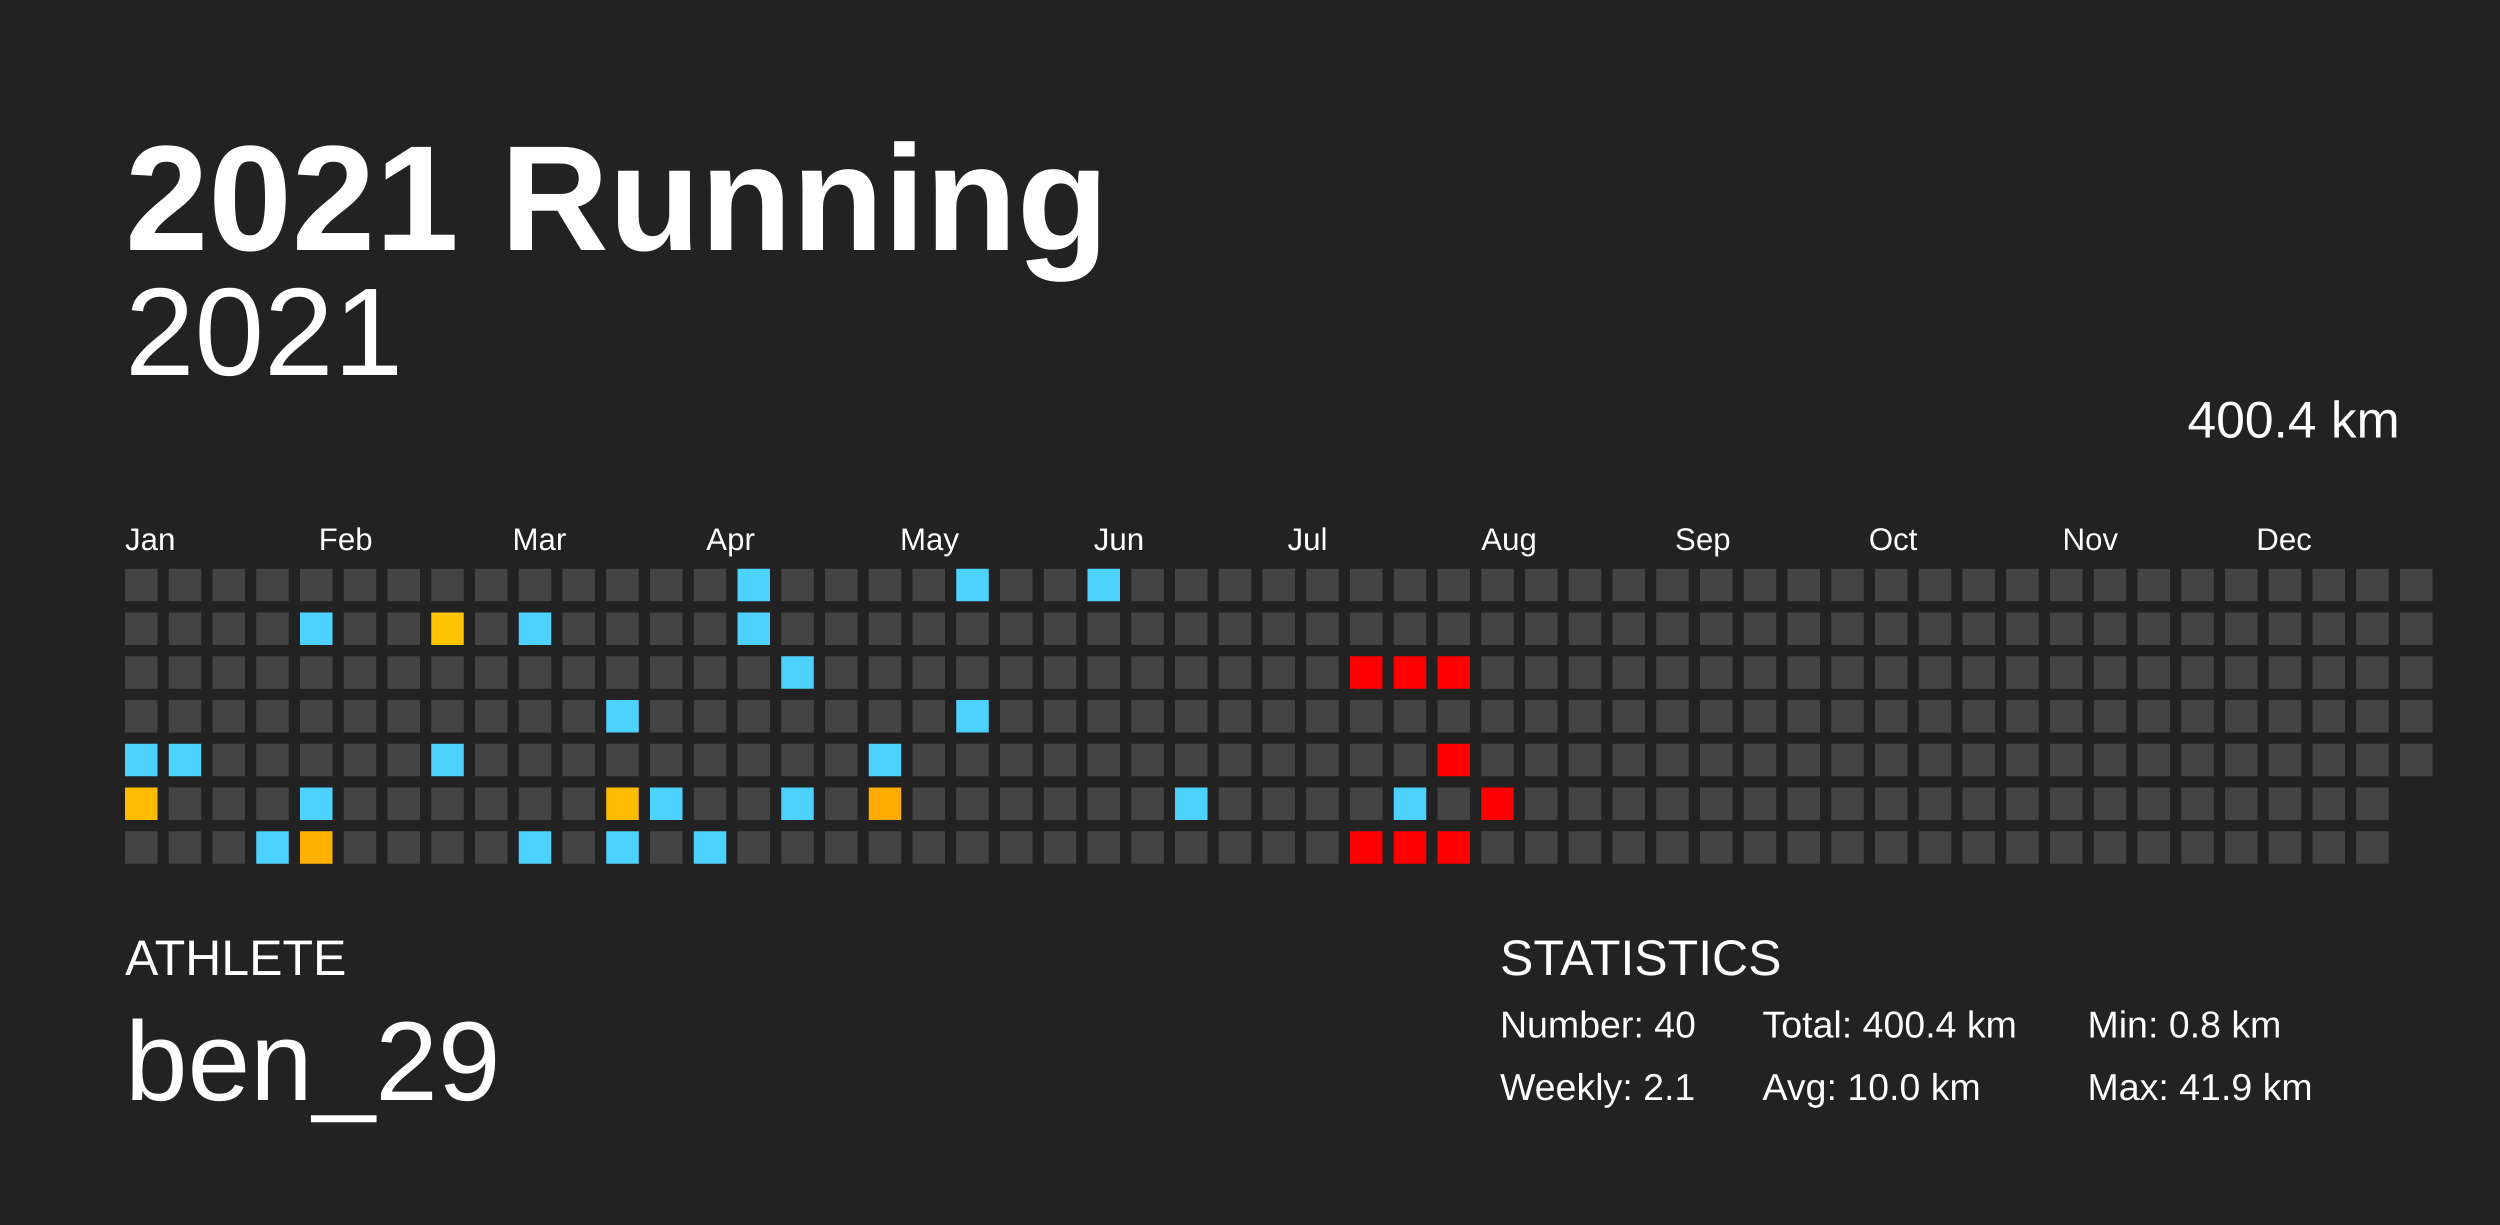
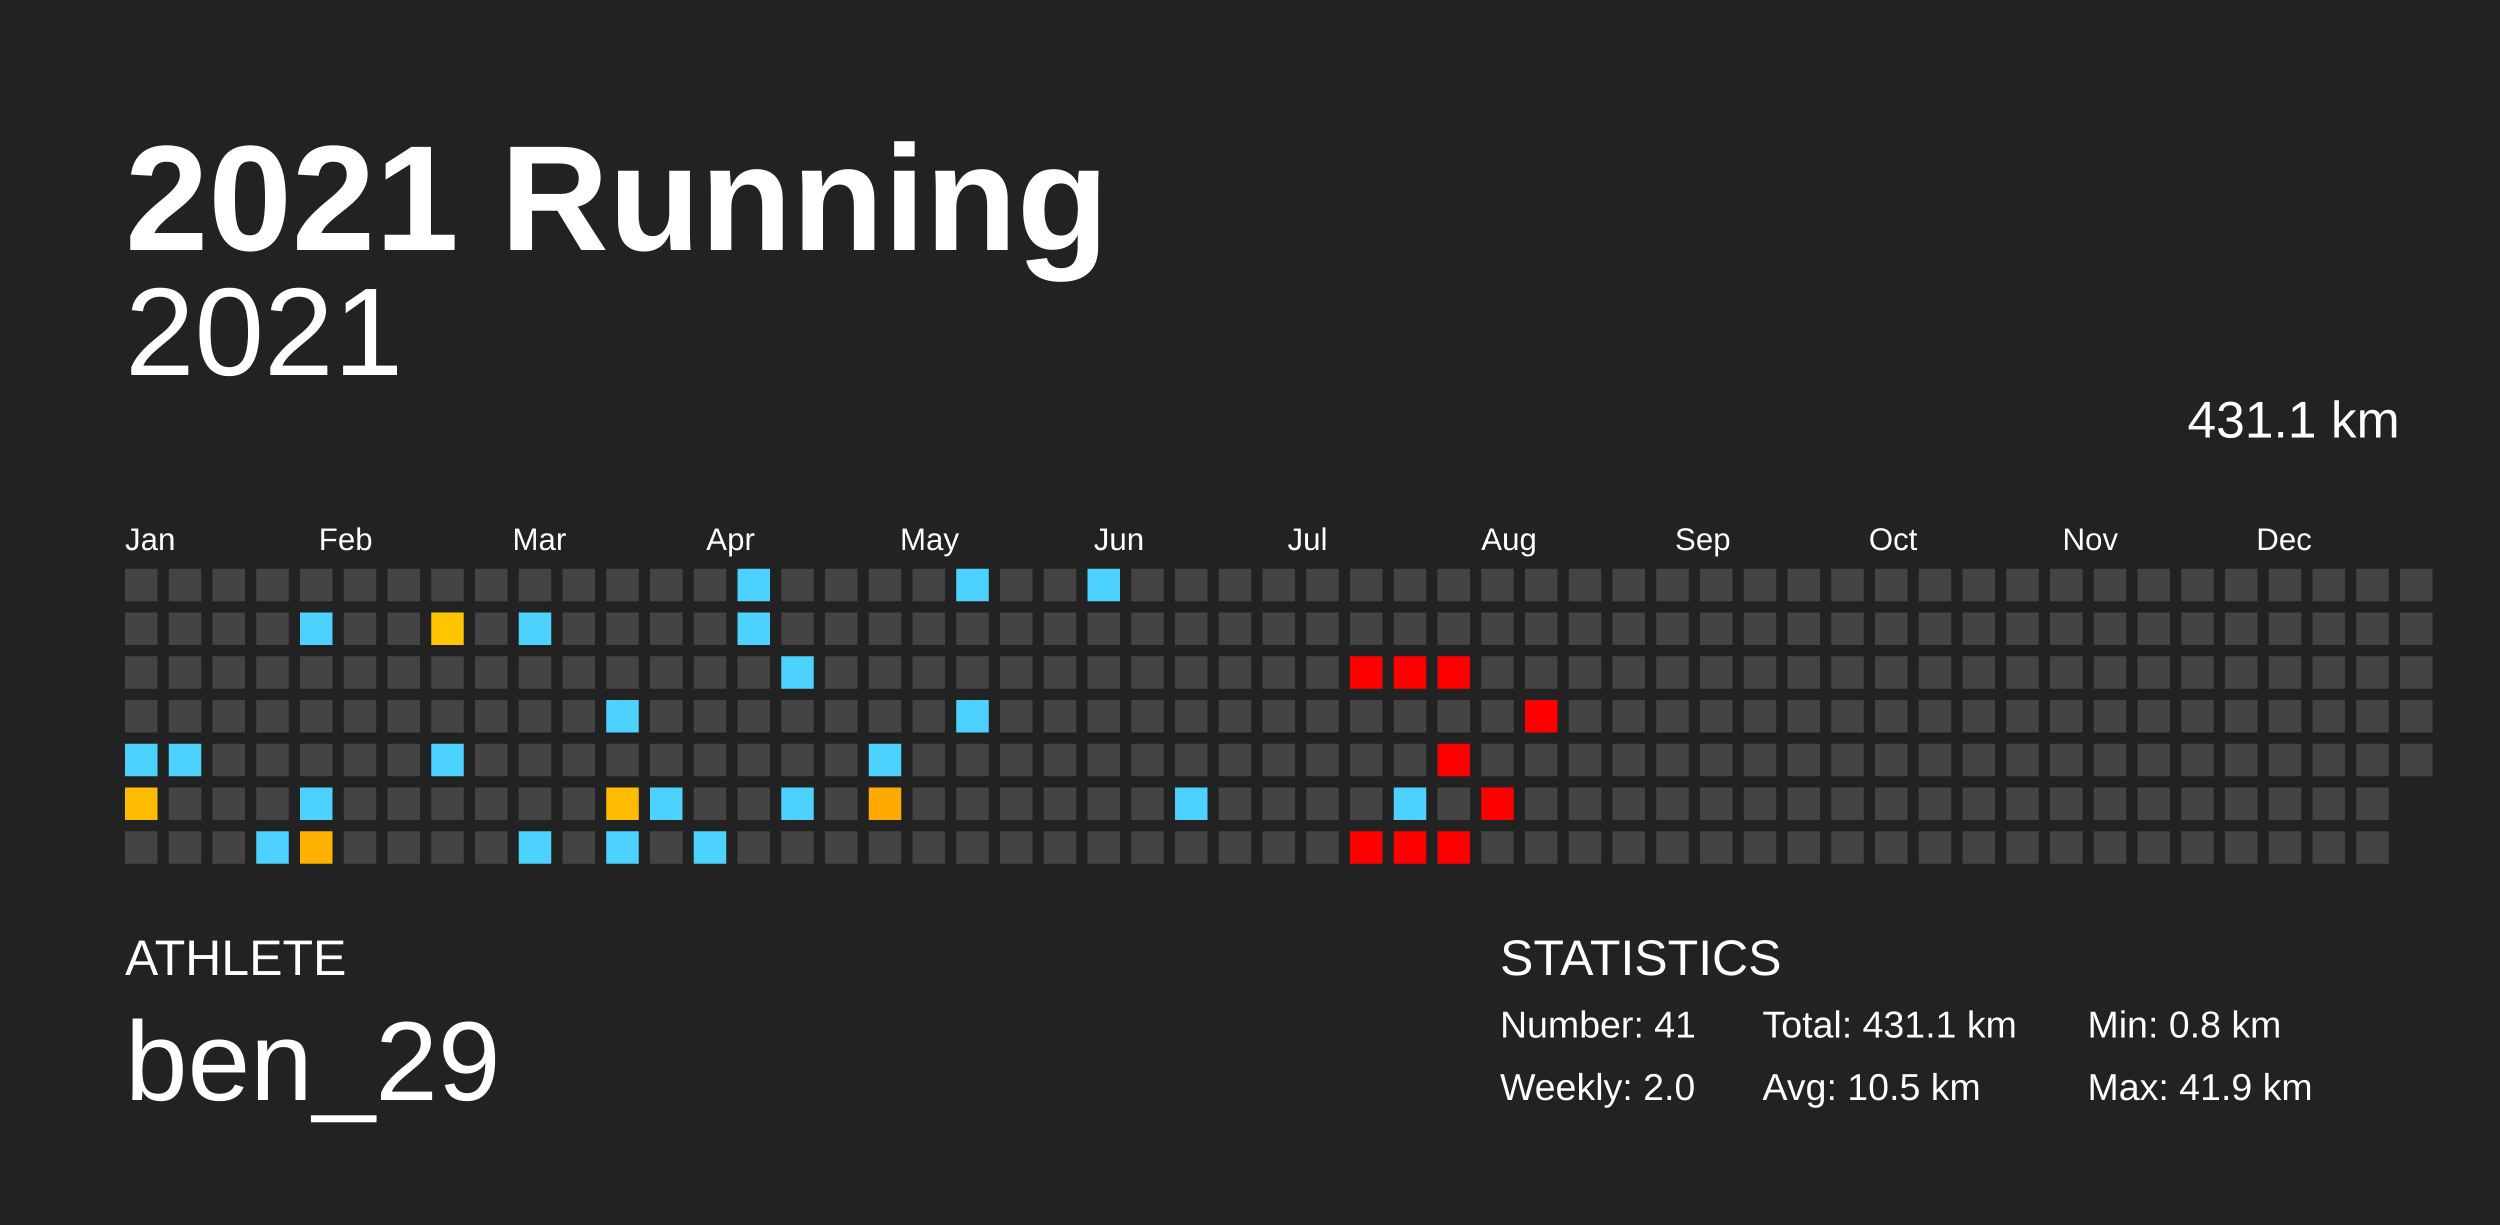
<svg xmlns="http://www.w3.org/2000/svg" baseProfile="full" height="98mm" version="1.1" viewBox="0,0,200,98" width="200mm">
  <defs />
  <rect fill="#222222" height="98" width="200" x="0" y="0" />
  <text fill="#FFFFFF" style="font-size:12px; font-family:Arial; font-weight:bold;" x="10" y="20">2021 Running</text>
  <text fill="#FFFFFF" style="font-size:4px; font-family:Arial" x="10" y="78">ATHLETE</text>
  <text fill="#FFFFFF" style="font-size:9px; font-family:Arial" x="10" y="88">ben_29</text>
  <text fill="#FFFFFF" style="font-size:4px; font-family:Arial" x="120" y="78">STATISTICS</text>
-   <text fill="#FFFFFF" style="font-size:3px; font-family:Arial" x="120" y="83">Number: 40</text>
-   <text fill="#FFFFFF" style="font-size:3px; font-family:Arial" x="120" y="88">Weekly: 2.1</text>
-   <text fill="#FFFFFF" style="font-size:3px; font-family:Arial" x="141" y="83">Total: 400.4 km</text>
-   <text fill="#FFFFFF" style="font-size:3px; font-family:Arial" x="141" y="88">Avg: 10.0 km</text>
+   <text fill="#FFFFFF" style="font-size:3px; font-family:Arial" x="120" y="83">Number: 41</text>
+   <text fill="#FFFFFF" style="font-size:3px; font-family:Arial" x="120" y="88">Weekly: 2.0</text>
+   <text fill="#FFFFFF" style="font-size:3px; font-family:Arial" x="141" y="83">Total: 431.1 km</text>
+   <text fill="#FFFFFF" style="font-size:3px; font-family:Arial" x="141" y="88">Avg: 10.5 km</text>
  <text fill="#FFFFFF" style="font-size:3px; font-family:Arial" x="167" y="83">Min: 0.8 km</text>
  <text fill="#FFFFFF" style="font-size:3px; font-family:Arial" x="167" y="88">Max: 41.9 km</text>
  <text alignment-baseline="hanging" fill="#FFFFFF" style="font-size:10.0px; font-family:Arial;" x="10" y="30">2021</text>
-   <text alignment-baseline="hanging" fill="#FFFFFF" style="font-size:4.125px; font-family:Arial;" x="175" y="35">400.4 km</text>
+   <text alignment-baseline="hanging" fill="#FFFFFF" style="font-size:4.125px; font-family:Arial;" x="175" y="35">431.1 km</text>
  <text fill="#FFFFFF" style="font-size:2.5px; font-family:Arial" x="10.0" y="44">Jan</text>
  <text fill="#FFFFFF" style="font-size:2.5px; font-family:Arial" x="25.5" y="44">Feb</text>
  <text fill="#FFFFFF" style="font-size:2.5px; font-family:Arial" x="41.0" y="44">Mar</text>
  <text fill="#FFFFFF" style="font-size:2.5px; font-family:Arial" x="56.5" y="44">Apr</text>
  <text fill="#FFFFFF" style="font-size:2.5px; font-family:Arial" x="72.0" y="44">May</text>
  <text fill="#FFFFFF" style="font-size:2.5px; font-family:Arial" x="87.5" y="44">Jun</text>
  <text fill="#FFFFFF" style="font-size:2.5px; font-family:Arial" x="103.0" y="44">Jul</text>
  <text fill="#FFFFFF" style="font-size:2.5px; font-family:Arial" x="118.5" y="44">Aug</text>
  <text fill="#FFFFFF" style="font-size:2.5px; font-family:Arial" x="134.0" y="44">Sep</text>
  <text fill="#FFFFFF" style="font-size:2.5px; font-family:Arial" x="149.5" y="44">Oct</text>
  <text fill="#FFFFFF" style="font-size:2.5px; font-family:Arial" x="165.0" y="44">Nov</text>
  <text fill="#FFFFFF" style="font-size:2.5px; font-family:Arial" x="180.5" y="44">Dec</text>
  <rect fill="#444444" height="2.6" width="2.6" x="10.0" y="45.5" />
  <rect fill="#444444" height="2.6" width="2.6" x="10.0" y="49.0" />
  <rect fill="#444444" height="2.6" width="2.6" x="10.0" y="52.5" />
  <rect fill="#444444" height="2.6" width="2.6" x="10.0" y="56.0" />
  <rect fill="#4dd2ff" height="2.6" width="2.6" x="10.0" y="59.5" />
  <rect fill="#ffbc00" height="2.6" width="2.6" x="10.0" y="63.0" />
  <rect fill="#444444" height="2.6" width="2.6" x="10.0" y="66.5" />
  <rect fill="#444444" height="2.6" width="2.6" x="13.5" y="45.5" />
  <rect fill="#444444" height="2.6" width="2.6" x="13.5" y="49.0" />
  <rect fill="#444444" height="2.6" width="2.6" x="13.5" y="52.5" />
  <rect fill="#444444" height="2.6" width="2.6" x="13.5" y="56.0" />
  <rect fill="#4dd2ff" height="2.6" width="2.6" x="13.5" y="59.5" />
  <rect fill="#444444" height="2.6" width="2.6" x="13.5" y="63.0" />
  <rect fill="#444444" height="2.6" width="2.6" x="13.5" y="66.5" />
  <rect fill="#444444" height="2.6" width="2.6" x="17.0" y="45.5" />
  <rect fill="#444444" height="2.6" width="2.6" x="17.0" y="49.0" />
  <rect fill="#444444" height="2.6" width="2.6" x="17.0" y="52.5" />
  <rect fill="#444444" height="2.6" width="2.6" x="17.0" y="56.0" />
  <rect fill="#444444" height="2.6" width="2.6" x="17.0" y="59.5" />
  <rect fill="#444444" height="2.6" width="2.6" x="17.0" y="63.0" />
  <rect fill="#444444" height="2.6" width="2.6" x="17.0" y="66.5" />
  <rect fill="#444444" height="2.6" width="2.6" x="20.5" y="45.5" />
  <rect fill="#444444" height="2.6" width="2.6" x="20.5" y="49.0" />
  <rect fill="#444444" height="2.6" width="2.6" x="20.5" y="52.5" />
  <rect fill="#444444" height="2.6" width="2.6" x="20.5" y="56.0" />
  <rect fill="#444444" height="2.6" width="2.6" x="20.5" y="59.5" />
  <rect fill="#444444" height="2.6" width="2.6" x="20.5" y="63.0" />
  <rect fill="#4dd2ff" height="2.6" width="2.6" x="20.5" y="66.5" />
  <rect fill="#444444" height="2.6" width="2.6" x="24.0" y="45.5" />
  <rect fill="#4dd2ff" height="2.6" width="2.6" x="24.0" y="49.0" />
  <rect fill="#444444" height="2.6" width="2.6" x="24.0" y="52.5" />
  <rect fill="#444444" height="2.6" width="2.6" x="24.0" y="56.0" />
  <rect fill="#444444" height="2.6" width="2.6" x="24.0" y="59.5" />
  <rect fill="#4dd2ff" height="2.6" width="2.6" x="24.0" y="63.0" />
  <rect fill="#ffb100" height="2.6" width="2.6" x="24.0" y="66.5" />
  <rect fill="#444444" height="2.6" width="2.6" x="27.5" y="45.5" />
  <rect fill="#444444" height="2.6" width="2.6" x="27.5" y="49.0" />
  <rect fill="#444444" height="2.6" width="2.6" x="27.5" y="52.5" />
  <rect fill="#444444" height="2.6" width="2.6" x="27.5" y="56.0" />
  <rect fill="#444444" height="2.6" width="2.6" x="27.5" y="59.5" />
  <rect fill="#444444" height="2.6" width="2.6" x="27.5" y="63.0" />
  <rect fill="#444444" height="2.6" width="2.6" x="27.5" y="66.5" />
  <rect fill="#444444" height="2.6" width="2.6" x="31.0" y="45.5" />
  <rect fill="#444444" height="2.6" width="2.6" x="31.0" y="49.0" />
  <rect fill="#444444" height="2.6" width="2.6" x="31.0" y="52.5" />
  <rect fill="#444444" height="2.6" width="2.6" x="31.0" y="56.0" />
  <rect fill="#444444" height="2.6" width="2.6" x="31.0" y="59.5" />
  <rect fill="#444444" height="2.6" width="2.6" x="31.0" y="63.0" />
  <rect fill="#444444" height="2.6" width="2.6" x="31.0" y="66.5" />
  <rect fill="#444444" height="2.6" width="2.6" x="34.5" y="45.5" />
  <rect fill="#ffc500" height="2.6" width="2.6" x="34.5" y="49.0" />
  <rect fill="#444444" height="2.6" width="2.6" x="34.5" y="52.5" />
  <rect fill="#444444" height="2.6" width="2.6" x="34.5" y="56.0" />
  <rect fill="#4dd2ff" height="2.6" width="2.6" x="34.5" y="59.5" />
  <rect fill="#444444" height="2.6" width="2.6" x="34.5" y="63.0" />
  <rect fill="#444444" height="2.6" width="2.6" x="34.5" y="66.5" />
  <rect fill="#444444" height="2.6" width="2.6" x="38.0" y="45.5" />
  <rect fill="#444444" height="2.6" width="2.6" x="38.0" y="49.0" />
  <rect fill="#444444" height="2.6" width="2.6" x="38.0" y="52.5" />
  <rect fill="#444444" height="2.6" width="2.6" x="38.0" y="56.0" />
  <rect fill="#444444" height="2.6" width="2.6" x="38.0" y="59.5" />
  <rect fill="#444444" height="2.6" width="2.6" x="38.0" y="63.0" />
  <rect fill="#444444" height="2.6" width="2.6" x="38.0" y="66.5" />
  <rect fill="#444444" height="2.6" width="2.6" x="41.5" y="45.5" />
  <rect fill="#4dd2ff" height="2.6" width="2.6" x="41.5" y="49.0" />
  <rect fill="#444444" height="2.6" width="2.6" x="41.5" y="52.5" />
  <rect fill="#444444" height="2.6" width="2.6" x="41.5" y="56.0" />
  <rect fill="#444444" height="2.6" width="2.6" x="41.5" y="59.5" />
  <rect fill="#444444" height="2.6" width="2.6" x="41.5" y="63.0" />
  <rect fill="#4dd2ff" height="2.6" width="2.6" x="41.5" y="66.5" />
  <rect fill="#444444" height="2.6" width="2.6" x="45.0" y="45.5" />
  <rect fill="#444444" height="2.6" width="2.6" x="45.0" y="49.0" />
  <rect fill="#444444" height="2.6" width="2.6" x="45.0" y="52.5" />
  <rect fill="#444444" height="2.6" width="2.6" x="45.0" y="56.0" />
  <rect fill="#444444" height="2.6" width="2.6" x="45.0" y="59.5" />
  <rect fill="#444444" height="2.6" width="2.6" x="45.0" y="63.0" />
  <rect fill="#444444" height="2.6" width="2.6" x="45.0" y="66.5" />
  <rect fill="#444444" height="2.6" width="2.6" x="48.5" y="45.5" />
  <rect fill="#444444" height="2.6" width="2.6" x="48.5" y="49.0" />
  <rect fill="#444444" height="2.6" width="2.6" x="48.5" y="52.5" />
  <rect fill="#4dd2ff" height="2.6" width="2.6" x="48.5" y="56.0" />
  <rect fill="#444444" height="2.6" width="2.6" x="48.5" y="59.5" />
  <rect fill="#ffbc00" height="2.6" width="2.6" x="48.5" y="63.0" />
  <rect fill="#4dd2ff" height="2.6" width="2.6" x="48.5" y="66.5" />
  <rect fill="#444444" height="2.6" width="2.6" x="52.0" y="45.5" />
  <rect fill="#444444" height="2.6" width="2.6" x="52.0" y="49.0" />
  <rect fill="#444444" height="2.6" width="2.6" x="52.0" y="52.5" />
  <rect fill="#444444" height="2.6" width="2.6" x="52.0" y="56.0" />
  <rect fill="#444444" height="2.6" width="2.6" x="52.0" y="59.5" />
  <rect fill="#4dd2ff" height="2.6" width="2.6" x="52.0" y="63.0" />
  <rect fill="#444444" height="2.6" width="2.6" x="52.0" y="66.5" />
  <rect fill="#444444" height="2.6" width="2.6" x="55.5" y="45.5" />
  <rect fill="#444444" height="2.6" width="2.6" x="55.5" y="49.0" />
  <rect fill="#444444" height="2.6" width="2.6" x="55.5" y="52.5" />
  <rect fill="#444444" height="2.6" width="2.6" x="55.5" y="56.0" />
  <rect fill="#444444" height="2.6" width="2.6" x="55.5" y="59.5" />
  <rect fill="#444444" height="2.6" width="2.6" x="55.5" y="63.0" />
  <rect fill="#4dd2ff" height="2.6" width="2.6" x="55.5" y="66.5" />
  <rect fill="#4dd2ff" height="2.6" width="2.6" x="59.0" y="45.5" />
  <rect fill="#4dd2ff" height="2.6" width="2.6" x="59.0" y="49.0" />
  <rect fill="#444444" height="2.6" width="2.6" x="59.0" y="52.5" />
  <rect fill="#444444" height="2.6" width="2.6" x="59.0" y="56.0" />
  <rect fill="#444444" height="2.6" width="2.6" x="59.0" y="59.5" />
  <rect fill="#444444" height="2.6" width="2.6" x="59.0" y="63.0" />
  <rect fill="#444444" height="2.6" width="2.6" x="59.0" y="66.5" />
  <rect fill="#444444" height="2.6" width="2.6" x="62.5" y="45.5" />
  <rect fill="#444444" height="2.6" width="2.6" x="62.5" y="49.0" />
  <rect fill="#4dd2ff" height="2.6" width="2.6" x="62.5" y="52.5" />
  <rect fill="#444444" height="2.6" width="2.6" x="62.5" y="56.0" />
  <rect fill="#444444" height="2.6" width="2.6" x="62.5" y="59.5" />
  <rect fill="#4dd2ff" height="2.6" width="2.6" x="62.5" y="63.0" />
  <rect fill="#444444" height="2.6" width="2.6" x="62.5" y="66.5" />
  <rect fill="#444444" height="2.6" width="2.6" x="66.0" y="45.5" />
  <rect fill="#444444" height="2.6" width="2.6" x="66.0" y="49.0" />
  <rect fill="#444444" height="2.6" width="2.6" x="66.0" y="52.5" />
  <rect fill="#444444" height="2.6" width="2.6" x="66.0" y="56.0" />
  <rect fill="#444444" height="2.6" width="2.6" x="66.0" y="59.5" />
  <rect fill="#444444" height="2.6" width="2.6" x="66.0" y="63.0" />
  <rect fill="#444444" height="2.6" width="2.6" x="66.0" y="66.5" />
  <rect fill="#444444" height="2.6" width="2.6" x="69.5" y="45.5" />
  <rect fill="#444444" height="2.6" width="2.6" x="69.5" y="49.0" />
  <rect fill="#444444" height="2.6" width="2.6" x="69.5" y="52.5" />
  <rect fill="#444444" height="2.6" width="2.6" x="69.5" y="56.0" />
  <rect fill="#4dd2ff" height="2.6" width="2.6" x="69.5" y="59.5" />
  <rect fill="#ffaa00" height="2.6" width="2.6" x="69.5" y="63.0" />
  <rect fill="#444444" height="2.6" width="2.6" x="69.5" y="66.5" />
  <rect fill="#444444" height="2.6" width="2.6" x="73.0" y="45.5" />
  <rect fill="#444444" height="2.6" width="2.6" x="73.0" y="49.0" />
  <rect fill="#444444" height="2.6" width="2.6" x="73.0" y="52.5" />
  <rect fill="#444444" height="2.6" width="2.6" x="73.0" y="56.0" />
  <rect fill="#444444" height="2.6" width="2.6" x="73.0" y="59.5" />
  <rect fill="#444444" height="2.6" width="2.6" x="73.0" y="63.0" />
  <rect fill="#444444" height="2.6" width="2.6" x="73.0" y="66.5" />
  <rect fill="#4dd2ff" height="2.6" width="2.6" x="76.5" y="45.5" />
  <rect fill="#444444" height="2.6" width="2.6" x="76.5" y="49.0" />
  <rect fill="#444444" height="2.6" width="2.6" x="76.5" y="52.5" />
  <rect fill="#4dd2ff" height="2.6" width="2.6" x="76.5" y="56.0" />
  <rect fill="#444444" height="2.6" width="2.6" x="76.5" y="59.5" />
  <rect fill="#444444" height="2.6" width="2.6" x="76.5" y="63.0" />
  <rect fill="#444444" height="2.6" width="2.6" x="76.5" y="66.5" />
  <rect fill="#444444" height="2.6" width="2.6" x="80.0" y="45.5" />
  <rect fill="#444444" height="2.6" width="2.6" x="80.0" y="49.0" />
  <rect fill="#444444" height="2.6" width="2.6" x="80.0" y="52.5" />
  <rect fill="#444444" height="2.6" width="2.6" x="80.0" y="56.0" />
  <rect fill="#444444" height="2.6" width="2.6" x="80.0" y="59.5" />
  <rect fill="#444444" height="2.6" width="2.6" x="80.0" y="63.0" />
  <rect fill="#444444" height="2.6" width="2.6" x="80.0" y="66.5" />
  <rect fill="#444444" height="2.6" width="2.6" x="83.5" y="45.5" />
  <rect fill="#444444" height="2.6" width="2.6" x="83.5" y="49.0" />
  <rect fill="#444444" height="2.6" width="2.6" x="83.5" y="52.5" />
  <rect fill="#444444" height="2.6" width="2.6" x="83.5" y="56.0" />
  <rect fill="#444444" height="2.6" width="2.6" x="83.5" y="59.5" />
  <rect fill="#444444" height="2.6" width="2.6" x="83.5" y="63.0" />
  <rect fill="#444444" height="2.6" width="2.6" x="83.5" y="66.5" />
  <rect fill="#4dd2ff" height="2.6" width="2.6" x="87.0" y="45.5" />
  <rect fill="#444444" height="2.6" width="2.6" x="87.0" y="49.0" />
  <rect fill="#444444" height="2.6" width="2.6" x="87.0" y="52.5" />
  <rect fill="#444444" height="2.6" width="2.6" x="87.0" y="56.0" />
  <rect fill="#444444" height="2.6" width="2.6" x="87.0" y="59.5" />
  <rect fill="#444444" height="2.6" width="2.6" x="87.0" y="63.0" />
  <rect fill="#444444" height="2.6" width="2.6" x="87.0" y="66.5" />
  <rect fill="#444444" height="2.6" width="2.6" x="90.5" y="45.5" />
  <rect fill="#444444" height="2.6" width="2.6" x="90.5" y="49.0" />
  <rect fill="#444444" height="2.6" width="2.6" x="90.5" y="52.5" />
  <rect fill="#444444" height="2.6" width="2.6" x="90.5" y="56.0" />
  <rect fill="#444444" height="2.6" width="2.6" x="90.5" y="59.5" />
  <rect fill="#444444" height="2.6" width="2.6" x="90.5" y="63.0" />
  <rect fill="#444444" height="2.6" width="2.6" x="90.5" y="66.5" />
  <rect fill="#444444" height="2.6" width="2.6" x="94.0" y="45.5" />
  <rect fill="#444444" height="2.6" width="2.6" x="94.0" y="49.0" />
  <rect fill="#444444" height="2.6" width="2.6" x="94.0" y="52.5" />
  <rect fill="#444444" height="2.6" width="2.6" x="94.0" y="56.0" />
  <rect fill="#444444" height="2.6" width="2.6" x="94.0" y="59.5" />
  <rect fill="#4dd2ff" height="2.6" width="2.6" x="94.0" y="63.0" />
  <rect fill="#444444" height="2.6" width="2.6" x="94.0" y="66.5" />
  <rect fill="#444444" height="2.6" width="2.6" x="97.5" y="45.5" />
  <rect fill="#444444" height="2.6" width="2.6" x="97.5" y="49.0" />
  <rect fill="#444444" height="2.6" width="2.6" x="97.5" y="52.5" />
  <rect fill="#444444" height="2.6" width="2.6" x="97.5" y="56.0" />
  <rect fill="#444444" height="2.6" width="2.6" x="97.5" y="59.5" />
  <rect fill="#444444" height="2.6" width="2.6" x="97.5" y="63.0" />
  <rect fill="#444444" height="2.6" width="2.6" x="97.5" y="66.5" />
  <rect fill="#444444" height="2.6" width="2.6" x="101.0" y="45.5" />
  <rect fill="#444444" height="2.6" width="2.6" x="101.0" y="49.0" />
  <rect fill="#444444" height="2.6" width="2.6" x="101.0" y="52.5" />
  <rect fill="#444444" height="2.6" width="2.6" x="101.0" y="56.0" />
  <rect fill="#444444" height="2.6" width="2.6" x="101.0" y="59.5" />
  <rect fill="#444444" height="2.6" width="2.6" x="101.0" y="63.0" />
  <rect fill="#444444" height="2.6" width="2.6" x="101.0" y="66.5" />
  <rect fill="#444444" height="2.6" width="2.6" x="104.5" y="45.5" />
  <rect fill="#444444" height="2.6" width="2.6" x="104.5" y="49.0" />
  <rect fill="#444444" height="2.6" width="2.6" x="104.5" y="52.5" />
  <rect fill="#444444" height="2.6" width="2.6" x="104.5" y="56.0" />
  <rect fill="#444444" height="2.6" width="2.6" x="104.5" y="59.5" />
  <rect fill="#444444" height="2.6" width="2.6" x="104.5" y="63.0" />
  <rect fill="#444444" height="2.6" width="2.6" x="104.5" y="66.5" />
  <rect fill="#444444" height="2.6" width="2.6" x="108.0" y="45.5" />
  <rect fill="#444444" height="2.6" width="2.6" x="108.0" y="49.0" />
  <rect fill="red" height="2.6" width="2.6" x="108.0" y="52.5" />
  <rect fill="#444444" height="2.6" width="2.6" x="108.0" y="56.0" />
  <rect fill="#444444" height="2.6" width="2.6" x="108.0" y="59.5" />
  <rect fill="#444444" height="2.6" width="2.6" x="108.0" y="63.0" />
  <rect fill="red" height="2.6" width="2.6" x="108.0" y="66.5" />
  <rect fill="#444444" height="2.6" width="2.6" x="111.5" y="45.5" />
  <rect fill="#444444" height="2.6" width="2.6" x="111.5" y="49.0" />
  <rect fill="red" height="2.6" width="2.6" x="111.5" y="52.5" />
  <rect fill="#444444" height="2.6" width="2.6" x="111.5" y="56.0" />
  <rect fill="#444444" height="2.6" width="2.6" x="111.5" y="59.5" />
  <rect fill="#4dd2ff" height="2.6" width="2.6" x="111.5" y="63.0" />
  <rect fill="red" height="2.6" width="2.6" x="111.5" y="66.5" />
  <rect fill="#444444" height="2.6" width="2.6" x="115.0" y="45.5" />
  <rect fill="#444444" height="2.6" width="2.6" x="115.0" y="49.0" />
  <rect fill="red" height="2.6" width="2.6" x="115.0" y="52.5" />
  <rect fill="#444444" height="2.6" width="2.6" x="115.0" y="56.0" />
  <rect fill="red" height="2.6" width="2.6" x="115.0" y="59.5" />
  <rect fill="#444444" height="2.6" width="2.6" x="115.0" y="63.0" />
  <rect fill="red" height="2.6" width="2.6" x="115.0" y="66.5" />
  <rect fill="#444444" height="2.6" width="2.6" x="118.5" y="45.5" />
  <rect fill="#444444" height="2.6" width="2.6" x="118.5" y="49.0" />
  <rect fill="#444444" height="2.6" width="2.6" x="118.5" y="52.5" />
  <rect fill="#444444" height="2.6" width="2.6" x="118.5" y="56.0" />
  <rect fill="#444444" height="2.6" width="2.6" x="118.5" y="59.5" />
  <rect fill="red" height="2.6" width="2.6" x="118.5" y="63.0" />
  <rect fill="#444444" height="2.6" width="2.6" x="118.5" y="66.5" />
  <rect fill="#444444" height="2.6" width="2.6" x="122.0" y="45.5" />
  <rect fill="#444444" height="2.6" width="2.6" x="122.0" y="49.0" />
  <rect fill="#444444" height="2.6" width="2.6" x="122.0" y="52.5" />
-   <rect fill="#444444" height="2.6" width="2.6" x="122.0" y="56.0" />
+   <rect fill="red" height="2.6" width="2.6" x="122.0" y="56.0" />
  <rect fill="#444444" height="2.6" width="2.6" x="122.0" y="59.5" />
  <rect fill="#444444" height="2.6" width="2.6" x="122.0" y="63.0" />
  <rect fill="#444444" height="2.6" width="2.6" x="122.0" y="66.5" />
  <rect fill="#444444" height="2.6" width="2.6" x="125.5" y="45.5" />
  <rect fill="#444444" height="2.6" width="2.6" x="125.5" y="49.0" />
  <rect fill="#444444" height="2.6" width="2.6" x="125.5" y="52.5" />
  <rect fill="#444444" height="2.6" width="2.6" x="125.5" y="56.0" />
  <rect fill="#444444" height="2.6" width="2.6" x="125.5" y="59.5" />
  <rect fill="#444444" height="2.6" width="2.6" x="125.5" y="63.0" />
  <rect fill="#444444" height="2.6" width="2.6" x="125.5" y="66.5" />
  <rect fill="#444444" height="2.6" width="2.6" x="129.0" y="45.5" />
  <rect fill="#444444" height="2.6" width="2.6" x="129.0" y="49.0" />
  <rect fill="#444444" height="2.6" width="2.6" x="129.0" y="52.5" />
  <rect fill="#444444" height="2.6" width="2.6" x="129.0" y="56.0" />
  <rect fill="#444444" height="2.6" width="2.6" x="129.0" y="59.5" />
  <rect fill="#444444" height="2.6" width="2.6" x="129.0" y="63.0" />
  <rect fill="#444444" height="2.6" width="2.6" x="129.0" y="66.5" />
  <rect fill="#444444" height="2.6" width="2.6" x="132.5" y="45.5" />
  <rect fill="#444444" height="2.6" width="2.6" x="132.5" y="49.0" />
  <rect fill="#444444" height="2.6" width="2.6" x="132.5" y="52.5" />
  <rect fill="#444444" height="2.6" width="2.6" x="132.5" y="56.0" />
  <rect fill="#444444" height="2.6" width="2.6" x="132.5" y="59.5" />
  <rect fill="#444444" height="2.6" width="2.6" x="132.5" y="63.0" />
  <rect fill="#444444" height="2.6" width="2.6" x="132.5" y="66.5" />
  <rect fill="#444444" height="2.6" width="2.6" x="136.0" y="45.5" />
  <rect fill="#444444" height="2.6" width="2.6" x="136.0" y="49.0" />
  <rect fill="#444444" height="2.6" width="2.6" x="136.0" y="52.5" />
  <rect fill="#444444" height="2.6" width="2.6" x="136.0" y="56.0" />
  <rect fill="#444444" height="2.6" width="2.6" x="136.0" y="59.5" />
  <rect fill="#444444" height="2.6" width="2.6" x="136.0" y="63.0" />
  <rect fill="#444444" height="2.6" width="2.6" x="136.0" y="66.5" />
  <rect fill="#444444" height="2.6" width="2.6" x="139.5" y="45.5" />
  <rect fill="#444444" height="2.6" width="2.6" x="139.5" y="49.0" />
  <rect fill="#444444" height="2.6" width="2.6" x="139.5" y="52.5" />
  <rect fill="#444444" height="2.6" width="2.6" x="139.5" y="56.0" />
  <rect fill="#444444" height="2.6" width="2.6" x="139.5" y="59.5" />
  <rect fill="#444444" height="2.6" width="2.6" x="139.5" y="63.0" />
  <rect fill="#444444" height="2.6" width="2.6" x="139.5" y="66.5" />
  <rect fill="#444444" height="2.6" width="2.6" x="143.0" y="45.5" />
  <rect fill="#444444" height="2.6" width="2.6" x="143.0" y="49.0" />
  <rect fill="#444444" height="2.6" width="2.6" x="143.0" y="52.5" />
  <rect fill="#444444" height="2.6" width="2.6" x="143.0" y="56.0" />
  <rect fill="#444444" height="2.6" width="2.6" x="143.0" y="59.5" />
  <rect fill="#444444" height="2.6" width="2.6" x="143.0" y="63.0" />
  <rect fill="#444444" height="2.6" width="2.6" x="143.0" y="66.5" />
  <rect fill="#444444" height="2.6" width="2.6" x="146.5" y="45.5" />
  <rect fill="#444444" height="2.6" width="2.6" x="146.5" y="49.0" />
  <rect fill="#444444" height="2.6" width="2.6" x="146.5" y="52.5" />
  <rect fill="#444444" height="2.6" width="2.6" x="146.5" y="56.0" />
  <rect fill="#444444" height="2.6" width="2.6" x="146.5" y="59.5" />
  <rect fill="#444444" height="2.6" width="2.6" x="146.5" y="63.0" />
  <rect fill="#444444" height="2.6" width="2.6" x="146.5" y="66.5" />
  <rect fill="#444444" height="2.6" width="2.6" x="150.0" y="45.5" />
  <rect fill="#444444" height="2.6" width="2.6" x="150.0" y="49.0" />
  <rect fill="#444444" height="2.6" width="2.6" x="150.0" y="52.5" />
  <rect fill="#444444" height="2.6" width="2.6" x="150.0" y="56.0" />
  <rect fill="#444444" height="2.6" width="2.6" x="150.0" y="59.5" />
  <rect fill="#444444" height="2.6" width="2.6" x="150.0" y="63.0" />
  <rect fill="#444444" height="2.6" width="2.6" x="150.0" y="66.5" />
  <rect fill="#444444" height="2.6" width="2.6" x="153.5" y="45.5" />
  <rect fill="#444444" height="2.6" width="2.6" x="153.5" y="49.0" />
  <rect fill="#444444" height="2.6" width="2.6" x="153.5" y="52.5" />
  <rect fill="#444444" height="2.6" width="2.6" x="153.5" y="56.0" />
  <rect fill="#444444" height="2.6" width="2.6" x="153.5" y="59.5" />
  <rect fill="#444444" height="2.6" width="2.6" x="153.5" y="63.0" />
  <rect fill="#444444" height="2.6" width="2.6" x="153.5" y="66.5" />
  <rect fill="#444444" height="2.6" width="2.6" x="157.0" y="45.5" />
  <rect fill="#444444" height="2.6" width="2.6" x="157.0" y="49.0" />
  <rect fill="#444444" height="2.6" width="2.6" x="157.0" y="52.5" />
  <rect fill="#444444" height="2.6" width="2.6" x="157.0" y="56.0" />
  <rect fill="#444444" height="2.6" width="2.6" x="157.0" y="59.5" />
  <rect fill="#444444" height="2.6" width="2.6" x="157.0" y="63.0" />
  <rect fill="#444444" height="2.6" width="2.6" x="157.0" y="66.5" />
  <rect fill="#444444" height="2.6" width="2.6" x="160.5" y="45.5" />
  <rect fill="#444444" height="2.6" width="2.6" x="160.5" y="49.0" />
  <rect fill="#444444" height="2.6" width="2.6" x="160.5" y="52.5" />
  <rect fill="#444444" height="2.6" width="2.6" x="160.5" y="56.0" />
  <rect fill="#444444" height="2.6" width="2.6" x="160.5" y="59.5" />
  <rect fill="#444444" height="2.6" width="2.6" x="160.5" y="63.0" />
  <rect fill="#444444" height="2.6" width="2.6" x="160.5" y="66.5" />
  <rect fill="#444444" height="2.6" width="2.6" x="164.0" y="45.5" />
  <rect fill="#444444" height="2.6" width="2.6" x="164.0" y="49.0" />
  <rect fill="#444444" height="2.6" width="2.6" x="164.0" y="52.5" />
  <rect fill="#444444" height="2.6" width="2.6" x="164.0" y="56.0" />
  <rect fill="#444444" height="2.6" width="2.6" x="164.0" y="59.5" />
  <rect fill="#444444" height="2.6" width="2.6" x="164.0" y="63.0" />
  <rect fill="#444444" height="2.6" width="2.6" x="164.0" y="66.5" />
  <rect fill="#444444" height="2.6" width="2.6" x="167.5" y="45.5" />
  <rect fill="#444444" height="2.6" width="2.6" x="167.5" y="49.0" />
  <rect fill="#444444" height="2.6" width="2.6" x="167.5" y="52.5" />
  <rect fill="#444444" height="2.6" width="2.6" x="167.5" y="56.0" />
  <rect fill="#444444" height="2.6" width="2.6" x="167.5" y="59.5" />
  <rect fill="#444444" height="2.6" width="2.6" x="167.5" y="63.0" />
  <rect fill="#444444" height="2.6" width="2.6" x="167.5" y="66.5" />
  <rect fill="#444444" height="2.6" width="2.6" x="171.0" y="45.5" />
  <rect fill="#444444" height="2.6" width="2.6" x="171.0" y="49.0" />
  <rect fill="#444444" height="2.6" width="2.6" x="171.0" y="52.5" />
  <rect fill="#444444" height="2.6" width="2.6" x="171.0" y="56.0" />
  <rect fill="#444444" height="2.6" width="2.6" x="171.0" y="59.5" />
  <rect fill="#444444" height="2.6" width="2.6" x="171.0" y="63.0" />
  <rect fill="#444444" height="2.6" width="2.6" x="171.0" y="66.5" />
  <rect fill="#444444" height="2.6" width="2.6" x="174.5" y="45.5" />
  <rect fill="#444444" height="2.6" width="2.6" x="174.5" y="49.0" />
  <rect fill="#444444" height="2.6" width="2.6" x="174.5" y="52.5" />
  <rect fill="#444444" height="2.6" width="2.6" x="174.5" y="56.0" />
  <rect fill="#444444" height="2.6" width="2.6" x="174.5" y="59.5" />
  <rect fill="#444444" height="2.6" width="2.6" x="174.5" y="63.0" />
  <rect fill="#444444" height="2.6" width="2.6" x="174.5" y="66.5" />
  <rect fill="#444444" height="2.6" width="2.6" x="178.0" y="45.5" />
  <rect fill="#444444" height="2.6" width="2.6" x="178.0" y="49.0" />
  <rect fill="#444444" height="2.6" width="2.6" x="178.0" y="52.5" />
  <rect fill="#444444" height="2.6" width="2.6" x="178.0" y="56.0" />
  <rect fill="#444444" height="2.6" width="2.6" x="178.0" y="59.5" />
  <rect fill="#444444" height="2.6" width="2.6" x="178.0" y="63.0" />
  <rect fill="#444444" height="2.6" width="2.6" x="178.0" y="66.5" />
  <rect fill="#444444" height="2.6" width="2.6" x="181.5" y="45.5" />
  <rect fill="#444444" height="2.6" width="2.6" x="181.5" y="49.0" />
  <rect fill="#444444" height="2.6" width="2.6" x="181.5" y="52.5" />
  <rect fill="#444444" height="2.6" width="2.6" x="181.5" y="56.0" />
  <rect fill="#444444" height="2.6" width="2.6" x="181.5" y="59.5" />
  <rect fill="#444444" height="2.6" width="2.6" x="181.5" y="63.0" />
  <rect fill="#444444" height="2.6" width="2.6" x="181.5" y="66.5" />
  <rect fill="#444444" height="2.6" width="2.6" x="185.0" y="45.5" />
  <rect fill="#444444" height="2.6" width="2.6" x="185.0" y="49.0" />
  <rect fill="#444444" height="2.6" width="2.6" x="185.0" y="52.5" />
  <rect fill="#444444" height="2.6" width="2.6" x="185.0" y="56.0" />
  <rect fill="#444444" height="2.6" width="2.6" x="185.0" y="59.5" />
  <rect fill="#444444" height="2.6" width="2.6" x="185.0" y="63.0" />
  <rect fill="#444444" height="2.6" width="2.6" x="185.0" y="66.5" />
  <rect fill="#444444" height="2.6" width="2.6" x="188.5" y="45.5" />
  <rect fill="#444444" height="2.6" width="2.6" x="188.5" y="49.0" />
  <rect fill="#444444" height="2.6" width="2.6" x="188.5" y="52.5" />
  <rect fill="#444444" height="2.6" width="2.6" x="188.5" y="56.0" />
  <rect fill="#444444" height="2.6" width="2.6" x="188.5" y="59.5" />
  <rect fill="#444444" height="2.6" width="2.6" x="188.5" y="63.0" />
  <rect fill="#444444" height="2.6" width="2.6" x="188.5" y="66.5" />
  <rect fill="#444444" height="2.6" width="2.6" x="192.0" y="45.5" />
  <rect fill="#444444" height="2.6" width="2.6" x="192.0" y="49.0" />
  <rect fill="#444444" height="2.6" width="2.6" x="192.0" y="52.5" />
  <rect fill="#444444" height="2.6" width="2.6" x="192.0" y="56.0" />
  <rect fill="#444444" height="2.6" width="2.6" x="192.0" y="59.5" />
</svg>
